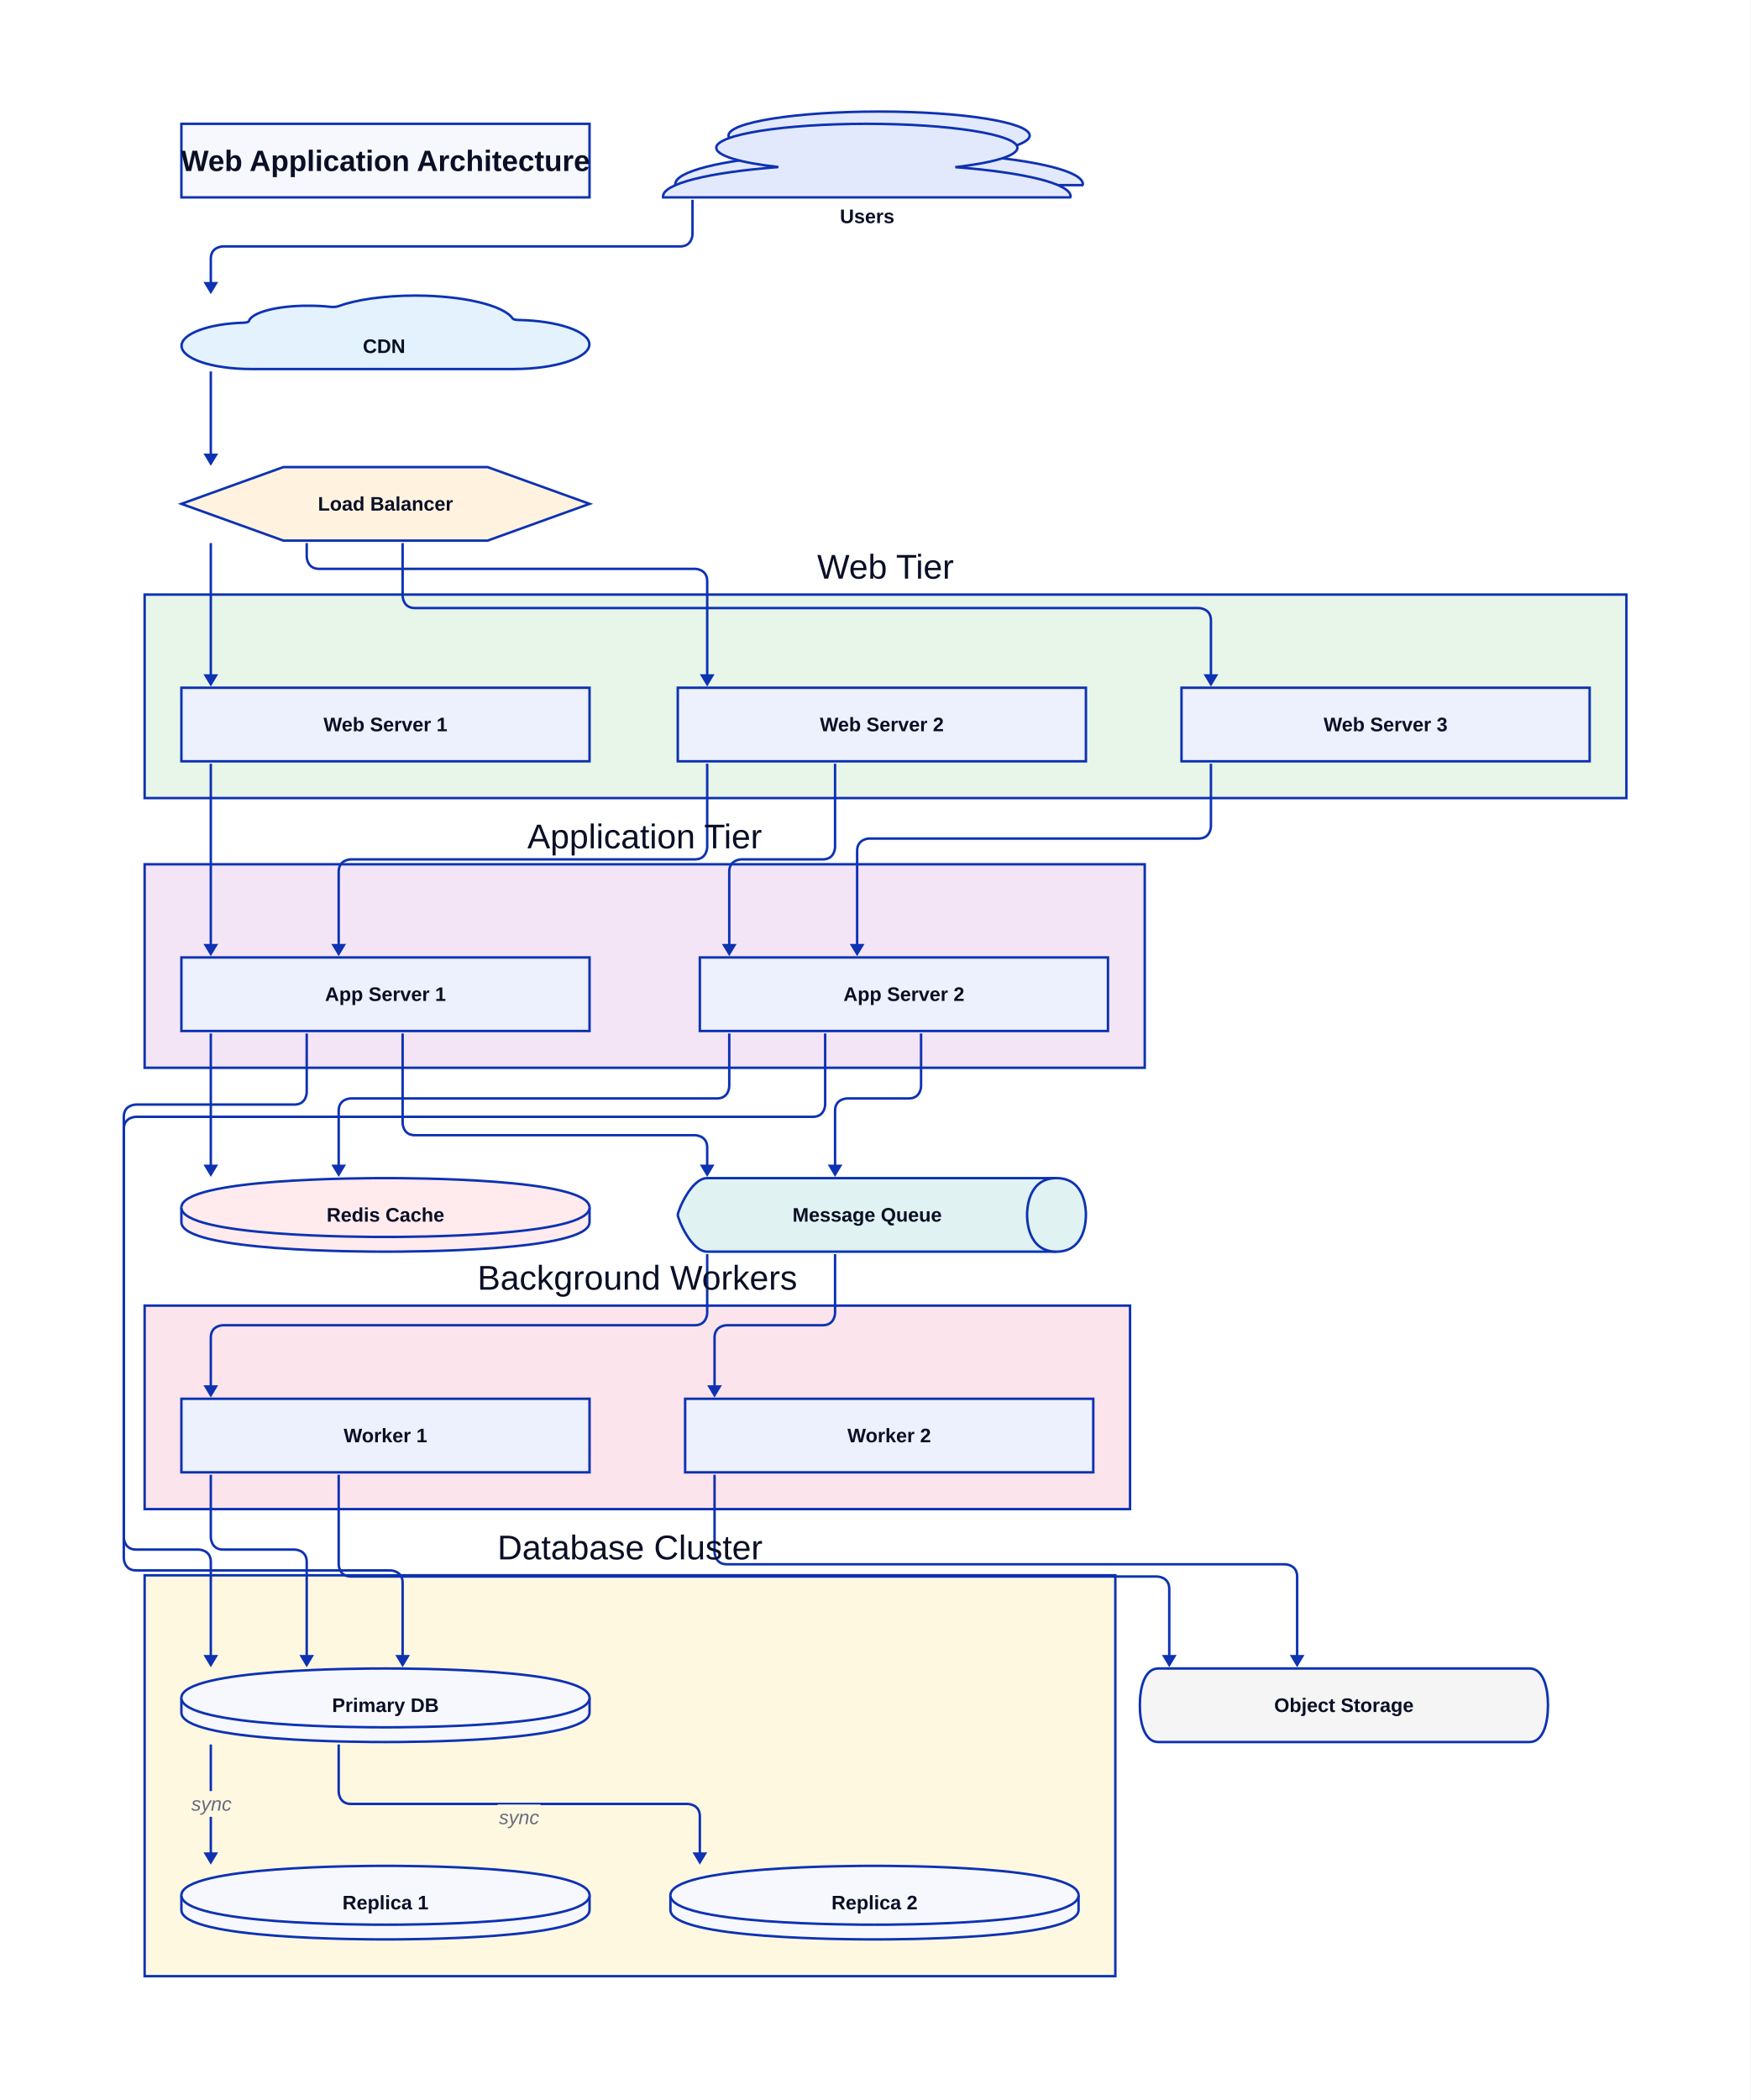
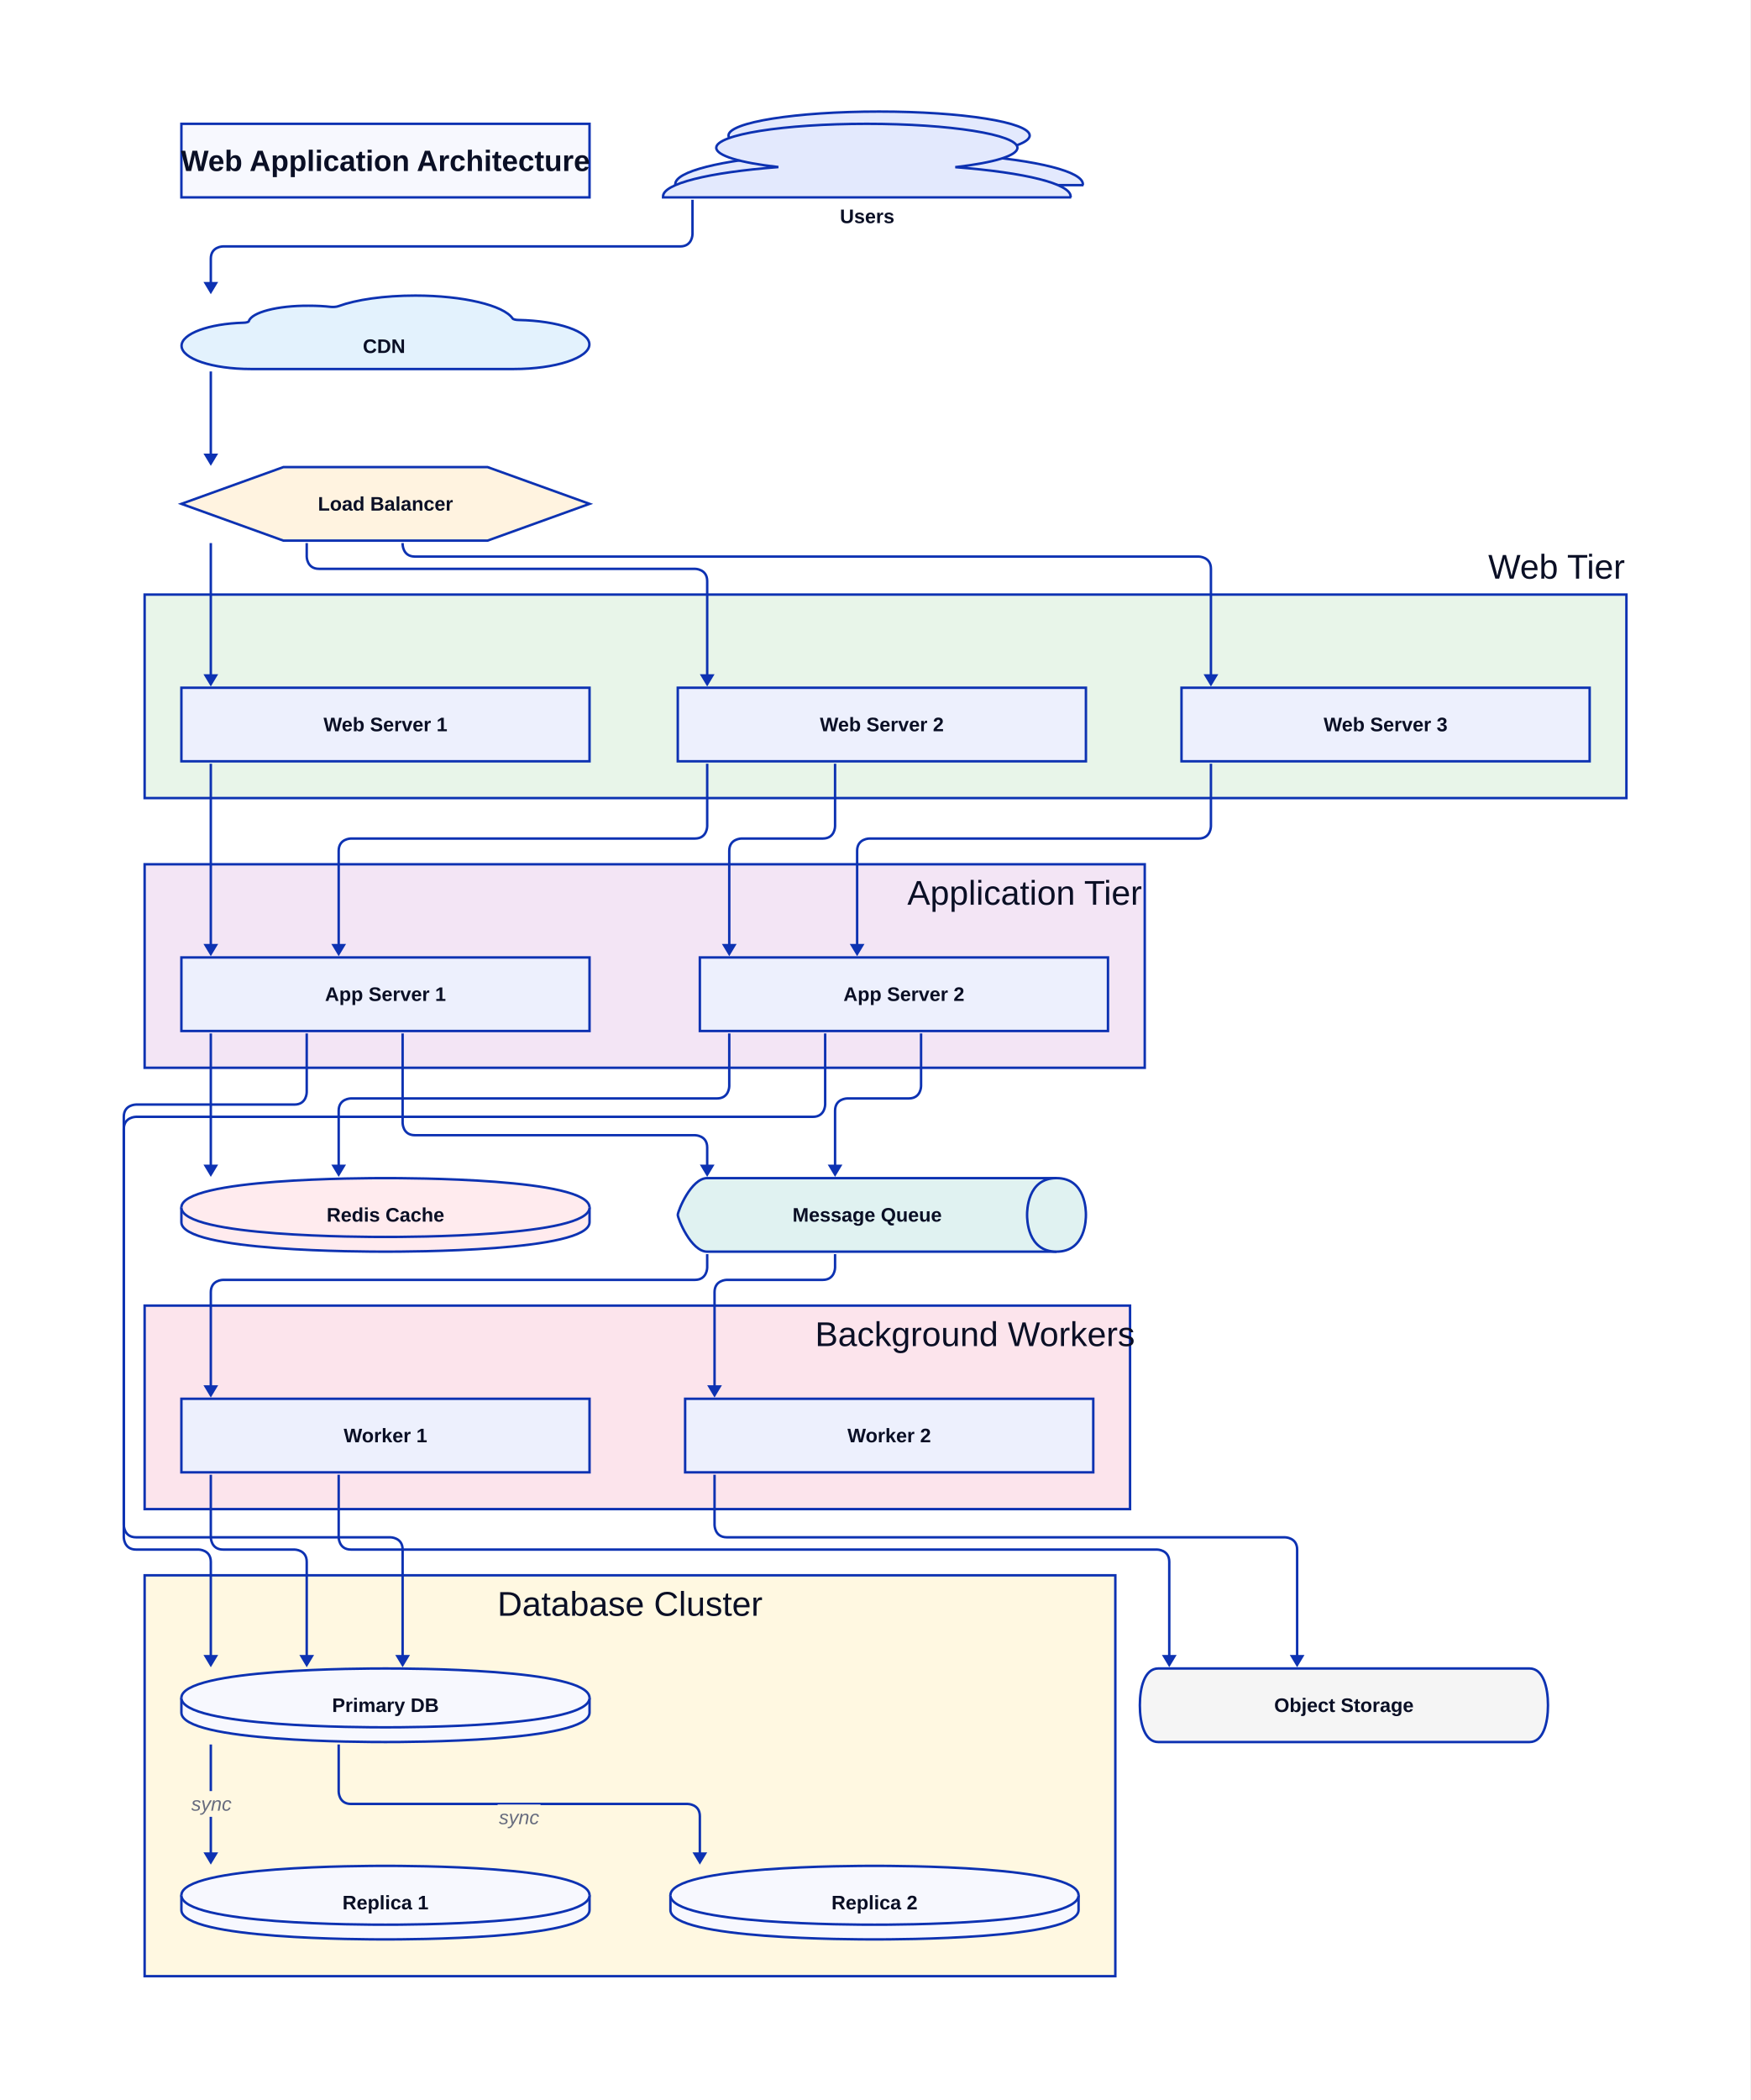
<svg xmlns="http://www.w3.org/2000/svg" width="1428" height="1713" viewBox="-148 -101 1428 1713" data-d2-version="0.2.0" class="d2-327844436 d2-svg">
  <defs>
    <mask id="edge-label-mask" maskUnits="userSpaceOnUse" x="-148" y="-101" width="1428" height="1713">
      <rect x="-148" y="-101" width="1428" height="1713" fill="white" />
      <rect x="7" y="1360" width="35" height="21" fill="black" />
      <rect x="258" y="1371" width="35" height="21" fill="black" />
    </mask>
    <marker id="mk-161592640" markerWidth="10" markerHeight="12" refX="7" refY="6" viewBox="0 0 10 12" orient="auto" markerUnits="userSpaceOnUse">
      <polygon points="0,0 10,6 0,12" fill="#0D32B2" stroke-width="2" />
    </marker>
  </defs>
  <rect x="-148" y="-101" width="1428" height="1713" rx="0" fill="#FFFFFF" stroke-width="0" />
  <g id="base-layer">
    <rect x="-30" y="384" width="1209" height="166" fill="#e8f5e9" stroke="#0D32B2" stroke-width="2" rx="0" ry="0" />
    <rect x="-30" y="604" width="816" height="166" fill="#f3e5f5" stroke="#0D32B2" stroke-width="2" rx="0" ry="0" />
    <rect x="-30" y="1184" width="792" height="327" fill="#fff8e1" stroke="#0D32B2" stroke-width="2" rx="0" ry="0" />
    <rect x="-30" y="964" width="804" height="166" fill="#fce4ec" stroke="#0D32B2" stroke-width="2" rx="0" ry="0" />
    <rect x="0" y="0" width="333" height="60" fill="#F7F8FE" stroke="#0D32B2" stroke-width="2" rx="0" ry="0" />
    <path d="M 736 50 H 403 v -0.853 c 0 -10.233 36.567 -19.457 94.098 -23.876 C 465.407 21.705 446.392 15.891 446.392 9.535 C 446.392 -1.24 501.486 -10 569.256 -10 c 67.77 0 122.864 8.76 122.864 19.535 c 0 6.357 -18.527 12.093 -50.706 15.814 c 57.531 4.419 94.098 13.643 94.098 23.876 v 0.775 Z" fill="#E3E9FD" stroke="#0D32B2" stroke-width="2" />
    <path d="M 726 60 H 393 v -0.853 c 0 -10.233 36.567 -19.457 94.098 -23.876 C 455.407 31.705 436.392 25.891 436.392 19.535 C 436.392 8.76 491.486 0 559.256 0 c 67.77 0 122.864 8.76 122.864 19.535 c 0 6.357 -18.527 12.093 -50.706 15.814 c 57.531 4.419 94.098 13.643 94.098 23.876 v 0.775 Z" fill="#E3E9FD" stroke="#0D32B2" stroke-width="2" />
    <path d="M 55.034 160.975 C 55.034 161.613 52.816 162.25 50.598 162.25 C 22.315 163.046 0.133 171.173 0.133 181.052 C 0.133 191.568 25.088 200.013 56.698 200.013 H 271.311 C 305.139 200.013 332.867 190.93 332.867 179.936 C 332.867 169.42 307.357 160.656 275.193 160.019 C 272.975 160.019 270.757 159.541 270.202 158.744 C 262.993 148.069 229.719 140.102 190.901 140.102 C 165.391 140.102 142.654 143.448 128.236 148.706 C 126.572 149.344 123.8 149.503 122.136 149.344 C 116.59 148.706 110.491 148.388 103.836 148.388 C 78.326 148.228 57.252 153.805 55.034 160.975 Z" fill="#e3f2fd" stroke="#0D32B2" stroke-width="2" />
    <path d="M 83.25 280 L 249.75 280 L 333 310 L 249.75 340 L 83.25 340 L 0 310 Z" fill="#fff3e0" stroke="#0D32B2" stroke-width="2" />
    <path d="M 0 884 C 0 860 149.85 860 166.5 860 C 183.15 860 333 860 333 884 L 333 896 C 333 920 183.15 920 166.5 920 C 149.85 920 0 920 0 896 L 0 884 Z" fill="#ffebee" stroke="#0D32B2" stroke-width="2" />
    <path d="M 0 884 C 0 908 149.85 908 166.5 908 C 183.15 908 333 908 333 884" fill="#ffebee" stroke="#0D32B2" stroke-width="2" />
    <path d="M 429 860 L 714 860 C 738 860 738 887 738 890 C 738 893 738 920 714 920 L 429 920 C 415.8 920 405 893 405 890 C 405 887 415.8 860 429 860 Z" fill="#e0f2f1" stroke="#0D32B2" stroke-width="2" />
    <path d="M 714 860 C 690 860 690 887 690 890 C 690 893 690 920 714 920" fill="#e0f2f1" stroke="#0D32B2" stroke-width="2" />
    <path d="M 797 1260 L 1100 1260 C 1110.95 1260 1115 1275 1115 1290 C 1115 1305 1110.95 1320 1100 1320 L 797 1320 C 786.05 1320 782 1305 782 1290 C 782 1275 786.05 1260 797 1260 Z" fill="#f5f5f5" stroke="#0D32B2" stroke-width="2" />
    <rect x="0" y="460" width="333" height="60" fill="#EDF0FD" stroke="#0D32B2" stroke-width="2" rx="0" ry="0" />
    <rect x="405" y="460" width="333" height="60" fill="#EDF0FD" stroke="#0D32B2" stroke-width="2" rx="0" ry="0" />
    <rect x="816" y="460" width="333" height="60" fill="#EDF0FD" stroke="#0D32B2" stroke-width="2" rx="0" ry="0" />
    <rect x="0" y="680" width="333" height="60" fill="#EDF0FD" stroke="#0D32B2" stroke-width="2" rx="0" ry="0" />
    <rect x="423" y="680" width="333" height="60" fill="#EDF0FD" stroke="#0D32B2" stroke-width="2" rx="0" ry="0" />
    <path d="M 0 1284 C 0 1260 149.85 1260 166.5 1260 C 183.15 1260 333 1260 333 1284 L 333 1296 C 333 1320 183.15 1320 166.5 1320 C 149.85 1320 0 1320 0 1296 L 0 1284 Z" fill="#F7F8FE" stroke="#0D32B2" stroke-width="2" />
    <path d="M 0 1284 C 0 1308 149.85 1308 166.5 1308 C 183.15 1308 333 1308 333 1284" fill="#F7F8FE" stroke="#0D32B2" stroke-width="2" />
    <path d="M 0 1445 C 0 1421 149.85 1421 166.5 1421 C 183.15 1421 333 1421 333 1445 L 333 1457 C 333 1481 183.15 1481 166.5 1481 C 149.85 1481 0 1481 0 1457 L 0 1445 Z" fill="#F7F8FE" stroke="#0D32B2" stroke-width="2" />
    <path d="M 0 1445 C 0 1469 149.85 1469 166.5 1469 C 183.15 1469 333 1469 333 1445" fill="#F7F8FE" stroke="#0D32B2" stroke-width="2" />
    <path d="M 399 1445 C 399 1421 548.85 1421 565.5 1421 C 582.15 1421 732 1421 732 1445 L 732 1457 C 732 1481 582.15 1481 565.5 1481 C 548.85 1481 399 1481 399 1457 L 399 1445 Z" fill="#F7F8FE" stroke="#0D32B2" stroke-width="2" />
    <path d="M 399 1445 C 399 1469 548.85 1469 565.5 1469 C 582.15 1469 732 1469 732 1445" fill="#F7F8FE" stroke="#0D32B2" stroke-width="2" />
    <rect x="0" y="1040" width="333" height="60" fill="#EDF0FD" stroke="#0D32B2" stroke-width="2" rx="0" ry="0" />
    <rect x="411" y="1040" width="333" height="60" fill="#EDF0FD" stroke="#0D32B2" stroke-width="2" rx="0" ry="0" />
    <path d="M 24 1322 L 24 1417" fill="none" stroke="#0D32B2" stroke-width="2" marker-end="url(#mk-161592640)" mask="url(#edge-label-mask)" />
    <text x="24.5" y="1376" text-anchor="middle" dominant-baseline="alphabetic" font-family="Arial, sans-serif" font-size="16" style="fill: #676C7E; font-style: italic">sync</text>
    <path d="M 128.333 1322 L 128.333 1360.5 S 128.333 1370.5 138.333 1370.5 L 413 1370.5 S 423 1370.5 423 1380.5 L 423 1417" fill="none" stroke="#0D32B2" stroke-width="2" marker-end="url(#mk-161592640)" mask="url(#edge-label-mask)" />
    <text x="275.5" y="1387" text-anchor="middle" dominant-baseline="alphabetic" font-family="Arial, sans-serif" font-size="16" style="fill: #676C7E; font-style: italic">sync</text>
    <path d="M 417 62 L 417 90 S 417 100 407 100 L 34 100 S 24 100 24 110 L 24 136" fill="none" stroke="#0D32B2" stroke-width="2" marker-end="url(#mk-161592640)" mask="url(#edge-label-mask)" />
    <path d="M 24 202 L 24 276" fill="none" stroke="#0D32B2" stroke-width="2" marker-end="url(#mk-161592640)" mask="url(#edge-label-mask)" />
    <path d="M 24 342 L 24 456" fill="none" stroke="#0D32B2" stroke-width="2" marker-end="url(#mk-161592640)" mask="url(#edge-label-mask)" />
    <path d="M 102.25 342 L 102.25 353 S 102.25 363 112.25 363 L 419 363 S 429 363 429 373 L 429 456" fill="none" stroke="#0D32B2" stroke-width="2" marker-end="url(#mk-161592640)" mask="url(#edge-label-mask)" />
-     <path d="M 180.5 342 L 180.5 385 S 180.5 395 190.5 395 L 830 395 S 840 395 840 405 L 840 456" fill="none" stroke="#0D32B2" stroke-width="2" marker-end="url(#mk-161592640)" mask="url(#edge-label-mask)" />
+     <path d="M 180.5 342 L 180.5 343 S 180.5 353 190.5 353 L 830 353 S 840 353 840 363 L 840 456" fill="none" stroke="#0D32B2" stroke-width="2" marker-end="url(#mk-161592640)" mask="url(#edge-label-mask)" />
    <path d="M 24 522 L 24 676" fill="none" stroke="#0D32B2" stroke-width="2" marker-end="url(#mk-161592640)" mask="url(#edge-label-mask)" />
-     <path d="M 429 522 L 429 590 S 429 600 419 600 L 138.333 600 S 128.333 600 128.333 610 L 128.333 676" fill="none" stroke="#0D32B2" stroke-width="2" marker-end="url(#mk-161592640)" mask="url(#edge-label-mask)" />
-     <path d="M 533.333 522 L 533.333 590 S 533.333 600 523.333 600 L 457 600 S 447 600 447 610 L 447 676" fill="none" stroke="#0D32B2" stroke-width="2" marker-end="url(#mk-161592640)" mask="url(#edge-label-mask)" />
+     <path d="M 429 522 L 429 573 S 429 583 419 583 L 138.333 583 S 128.333 583 128.333 593 L 128.333 676" fill="none" stroke="#0D32B2" stroke-width="2" marker-end="url(#mk-161592640)" mask="url(#edge-label-mask)" />
+     <path d="M 533.333 522 L 533.333 573 S 533.333 583 523.333 583 L 457 583 S 447 583 447 593 L 447 676" fill="none" stroke="#0D32B2" stroke-width="2" marker-end="url(#mk-161592640)" mask="url(#edge-label-mask)" />
    <path d="M 840 522 L 840 573 S 840 583 830 583 L 561.333 583 S 551.333 583 551.333 593 L 551.333 676" fill="none" stroke="#0D32B2" stroke-width="2" marker-end="url(#mk-161592640)" mask="url(#edge-label-mask)" />
    <path d="M 24 742 L 24 856" fill="none" stroke="#0D32B2" stroke-width="2" marker-end="url(#mk-161592640)" mask="url(#edge-label-mask)" />
    <path d="M 447 742 L 447 785 S 447 795 437 795 L 138.333 795 S 128.333 795 128.333 805 L 128.333 856" fill="none" stroke="#0D32B2" stroke-width="2" marker-end="url(#mk-161592640)" mask="url(#edge-label-mask)" />
    <path d="M 102.25 742 L 102.25 790 S 102.25 800 92.25 800 L -37 800 S -47 800 -47 810 L -47 1153 S -47 1163 -37 1163 L 14 1163 S 24 1163 24 1173 L 24 1256" fill="none" stroke="#0D32B2" stroke-width="2" marker-end="url(#mk-161592640)" mask="url(#edge-label-mask)" />
-     <path d="M 525.25 742 L 525.25 800 S 525.25 810 515.25 810 L -37 810 S -47 810 -47 820 L -47 1170 S -47 1180 -37 1180 L 170.5 1180 S 180.5 1180 180.5 1190 L 180.5 1256" fill="none" stroke="#0D32B2" stroke-width="2" marker-end="url(#mk-161592640)" mask="url(#edge-label-mask)" />
+     <path d="M 525.25 742 L 525.25 800 S 525.25 810 515.25 810 L -37 810 S -47 810 -47 820 L -47 1143 S -47 1153 -37 1153 L 170.5 1153 S 180.5 1153 180.5 1163 L 180.5 1256" fill="none" stroke="#0D32B2" stroke-width="2" marker-end="url(#mk-161592640)" mask="url(#edge-label-mask)" />
    <path d="M 180.5 742 L 180.5 815 S 180.5 825 190.5 825 L 419 825 S 429 825 429 835 L 429 856" fill="none" stroke="#0D32B2" stroke-width="2" marker-end="url(#mk-161592640)" mask="url(#edge-label-mask)" />
    <path d="M 603.5 742 L 603.5 785 S 603.5 795 593.5 795 L 543.333 795 S 533.333 795 533.333 805 L 533.333 856" fill="none" stroke="#0D32B2" stroke-width="2" marker-end="url(#mk-161592640)" mask="url(#edge-label-mask)" />
-     <path d="M 429 922 L 429 970 S 429 980 419 980 L 34 980 S 24 980 24 990 L 24 1036" fill="none" stroke="#0D32B2" stroke-width="2" marker-end="url(#mk-161592640)" mask="url(#edge-label-mask)" />
-     <path d="M 533.333 922 L 533.333 970 S 533.333 980 523.333 980 L 445 980 S 435 980 435 990 L 435 1036" fill="none" stroke="#0D32B2" stroke-width="2" marker-end="url(#mk-161592640)" mask="url(#edge-label-mask)" />
-     <path d="M 128.333 1102 L 128.333 1175 S 128.333 1185 138.333 1185 L 796 1185 S 806 1185 806 1195 L 806 1256" fill="none" stroke="#0D32B2" stroke-width="2" marker-end="url(#mk-161592640)" mask="url(#edge-label-mask)" />
-     <path d="M 435 1102 L 435 1165 S 435 1175 445 1175 L 900.333 1175 S 910.333 1175 910.333 1185 L 910.333 1256" fill="none" stroke="#0D32B2" stroke-width="2" marker-end="url(#mk-161592640)" mask="url(#edge-label-mask)" />
+     <path d="M 429 922 L 429 933 S 429 943 419 943 L 34 943 S 24 943 24 953 L 24 1036" fill="none" stroke="#0D32B2" stroke-width="2" marker-end="url(#mk-161592640)" mask="url(#edge-label-mask)" />
+     <path d="M 533.333 922 L 533.333 933 S 533.333 943 523.333 943 L 445 943 S 435 943 435 953 L 435 1036" fill="none" stroke="#0D32B2" stroke-width="2" marker-end="url(#mk-161592640)" mask="url(#edge-label-mask)" />
+     <path d="M 128.333 1102 L 128.333 1153 S 128.333 1163 138.333 1163 L 796 1163 S 806 1163 806 1173 L 806 1256" fill="none" stroke="#0D32B2" stroke-width="2" marker-end="url(#mk-161592640)" mask="url(#edge-label-mask)" />
+     <path d="M 435 1102 L 435 1143 S 435 1153 445 1153 L 900.333 1153 S 910.333 1153 910.333 1163 L 910.333 1256" fill="none" stroke="#0D32B2" stroke-width="2" marker-end="url(#mk-161592640)" mask="url(#edge-label-mask)" />
    <path d="M 24 1102 L 24 1153 S 24 1163 34 1163 L 92.25 1163 S 102.25 1163 102.25 1173 L 102.25 1256" fill="none" stroke="#0D32B2" stroke-width="2" marker-end="url(#mk-161592640)" mask="url(#edge-label-mask)" />
-     <text x="574.5" y="371" text-anchor="middle" dominant-baseline="alphabetic" font-family="Arial, sans-serif" font-size="28" style="fill: #0A0F25">Web Tier</text>
-     <text x="378" y="591" text-anchor="middle" dominant-baseline="alphabetic" font-family="Arial, sans-serif" font-size="28" style="fill: #0A0F25">Application Tier</text>
-     <text x="366" y="1171" text-anchor="middle" dominant-baseline="alphabetic" font-family="Arial, sans-serif" font-size="28" style="fill: #0A0F25">Database Cluster</text>
-     <text x="372" y="951" text-anchor="middle" dominant-baseline="alphabetic" font-family="Arial, sans-serif" font-size="28" style="fill: #0A0F25">Background Workers</text>
+     <text x="1122" y="371" text-anchor="middle" dominant-baseline="alphabetic" font-family="Arial, sans-serif" font-size="28" style="fill: #0A0F25">Web Tier</text>
+     <text x="688" y="637" text-anchor="middle" dominant-baseline="alphabetic" font-family="Arial, sans-serif" font-size="28" style="fill: #0A0F25">Application Tier</text>
+     <text x="366" y="1217" text-anchor="middle" dominant-baseline="alphabetic" font-family="Arial, sans-serif" font-size="28" style="fill: #0A0F25">Database Cluster</text>
+     <text x="647.5" y="997" text-anchor="middle" dominant-baseline="alphabetic" font-family="Arial, sans-serif" font-size="28" style="fill: #0A0F25">Background Workers</text>
    <text x="166.5" y="38.5" text-anchor="middle" dominant-baseline="alphabetic" font-family="Arial, sans-serif" font-size="24" style="fill: #0A0F25; font-weight: 700">Web Application Architecture</text>
    <text x="559.5" y="81" text-anchor="middle" dominant-baseline="alphabetic" font-family="Arial, sans-serif" font-size="16" style="fill: #0A0F25; font-weight: 700">Users</text>
    <text x="165.363" y="186.94" text-anchor="middle" dominant-baseline="alphabetic" font-family="Arial, sans-serif" font-size="16" style="fill: #0A0F25; font-weight: 700">CDN</text>
    <text x="166.5" y="315.5" text-anchor="middle" dominant-baseline="alphabetic" font-family="Arial, sans-serif" font-size="16" style="fill: #0A0F25; font-weight: 700">Load Balancer</text>
    <text x="166.5" y="895.5" text-anchor="middle" dominant-baseline="alphabetic" font-family="Arial, sans-serif" font-size="16" style="fill: #0A0F25; font-weight: 700">Redis Cache</text>
    <text x="559.5" y="895.5" text-anchor="middle" dominant-baseline="alphabetic" font-family="Arial, sans-serif" font-size="16" style="fill: #0A0F25; font-weight: 700">Message Queue</text>
    <text x="948.5" y="1295.5" text-anchor="middle" dominant-baseline="alphabetic" font-family="Arial, sans-serif" font-size="16" style="fill: #0A0F25; font-weight: 700">Object Storage</text>
    <text x="166.5" y="495.5" text-anchor="middle" dominant-baseline="alphabetic" font-family="Arial, sans-serif" font-size="16" style="fill: #0A0F25; font-weight: 700">Web Server 1</text>
    <text x="571.5" y="495.5" text-anchor="middle" dominant-baseline="alphabetic" font-family="Arial, sans-serif" font-size="16" style="fill: #0A0F25; font-weight: 700">Web Server 2</text>
    <text x="982.5" y="495.5" text-anchor="middle" dominant-baseline="alphabetic" font-family="Arial, sans-serif" font-size="16" style="fill: #0A0F25; font-weight: 700">Web Server 3</text>
    <text x="166.5" y="715.5" text-anchor="middle" dominant-baseline="alphabetic" font-family="Arial, sans-serif" font-size="16" style="fill: #0A0F25; font-weight: 700">App Server 1</text>
    <text x="589.5" y="715.5" text-anchor="middle" dominant-baseline="alphabetic" font-family="Arial, sans-serif" font-size="16" style="fill: #0A0F25; font-weight: 700">App Server 2</text>
    <text x="166.5" y="1295.5" text-anchor="middle" dominant-baseline="alphabetic" font-family="Arial, sans-serif" font-size="16" style="fill: #0A0F25; font-weight: 700">Primary DB</text>
    <text x="166.5" y="1456.5" text-anchor="middle" dominant-baseline="alphabetic" font-family="Arial, sans-serif" font-size="16" style="fill: #0A0F25; font-weight: 700">Replica 1</text>
    <text x="565.5" y="1456.5" text-anchor="middle" dominant-baseline="alphabetic" font-family="Arial, sans-serif" font-size="16" style="fill: #0A0F25; font-weight: 700">Replica 2</text>
    <text x="166.5" y="1075.5" text-anchor="middle" dominant-baseline="alphabetic" font-family="Arial, sans-serif" font-size="16" style="fill: #0A0F25; font-weight: 700">Worker 1</text>
    <text x="577.5" y="1075.5" text-anchor="middle" dominant-baseline="alphabetic" font-family="Arial, sans-serif" font-size="16" style="fill: #0A0F25; font-weight: 700">Worker 2</text>
  </g>
</svg>
